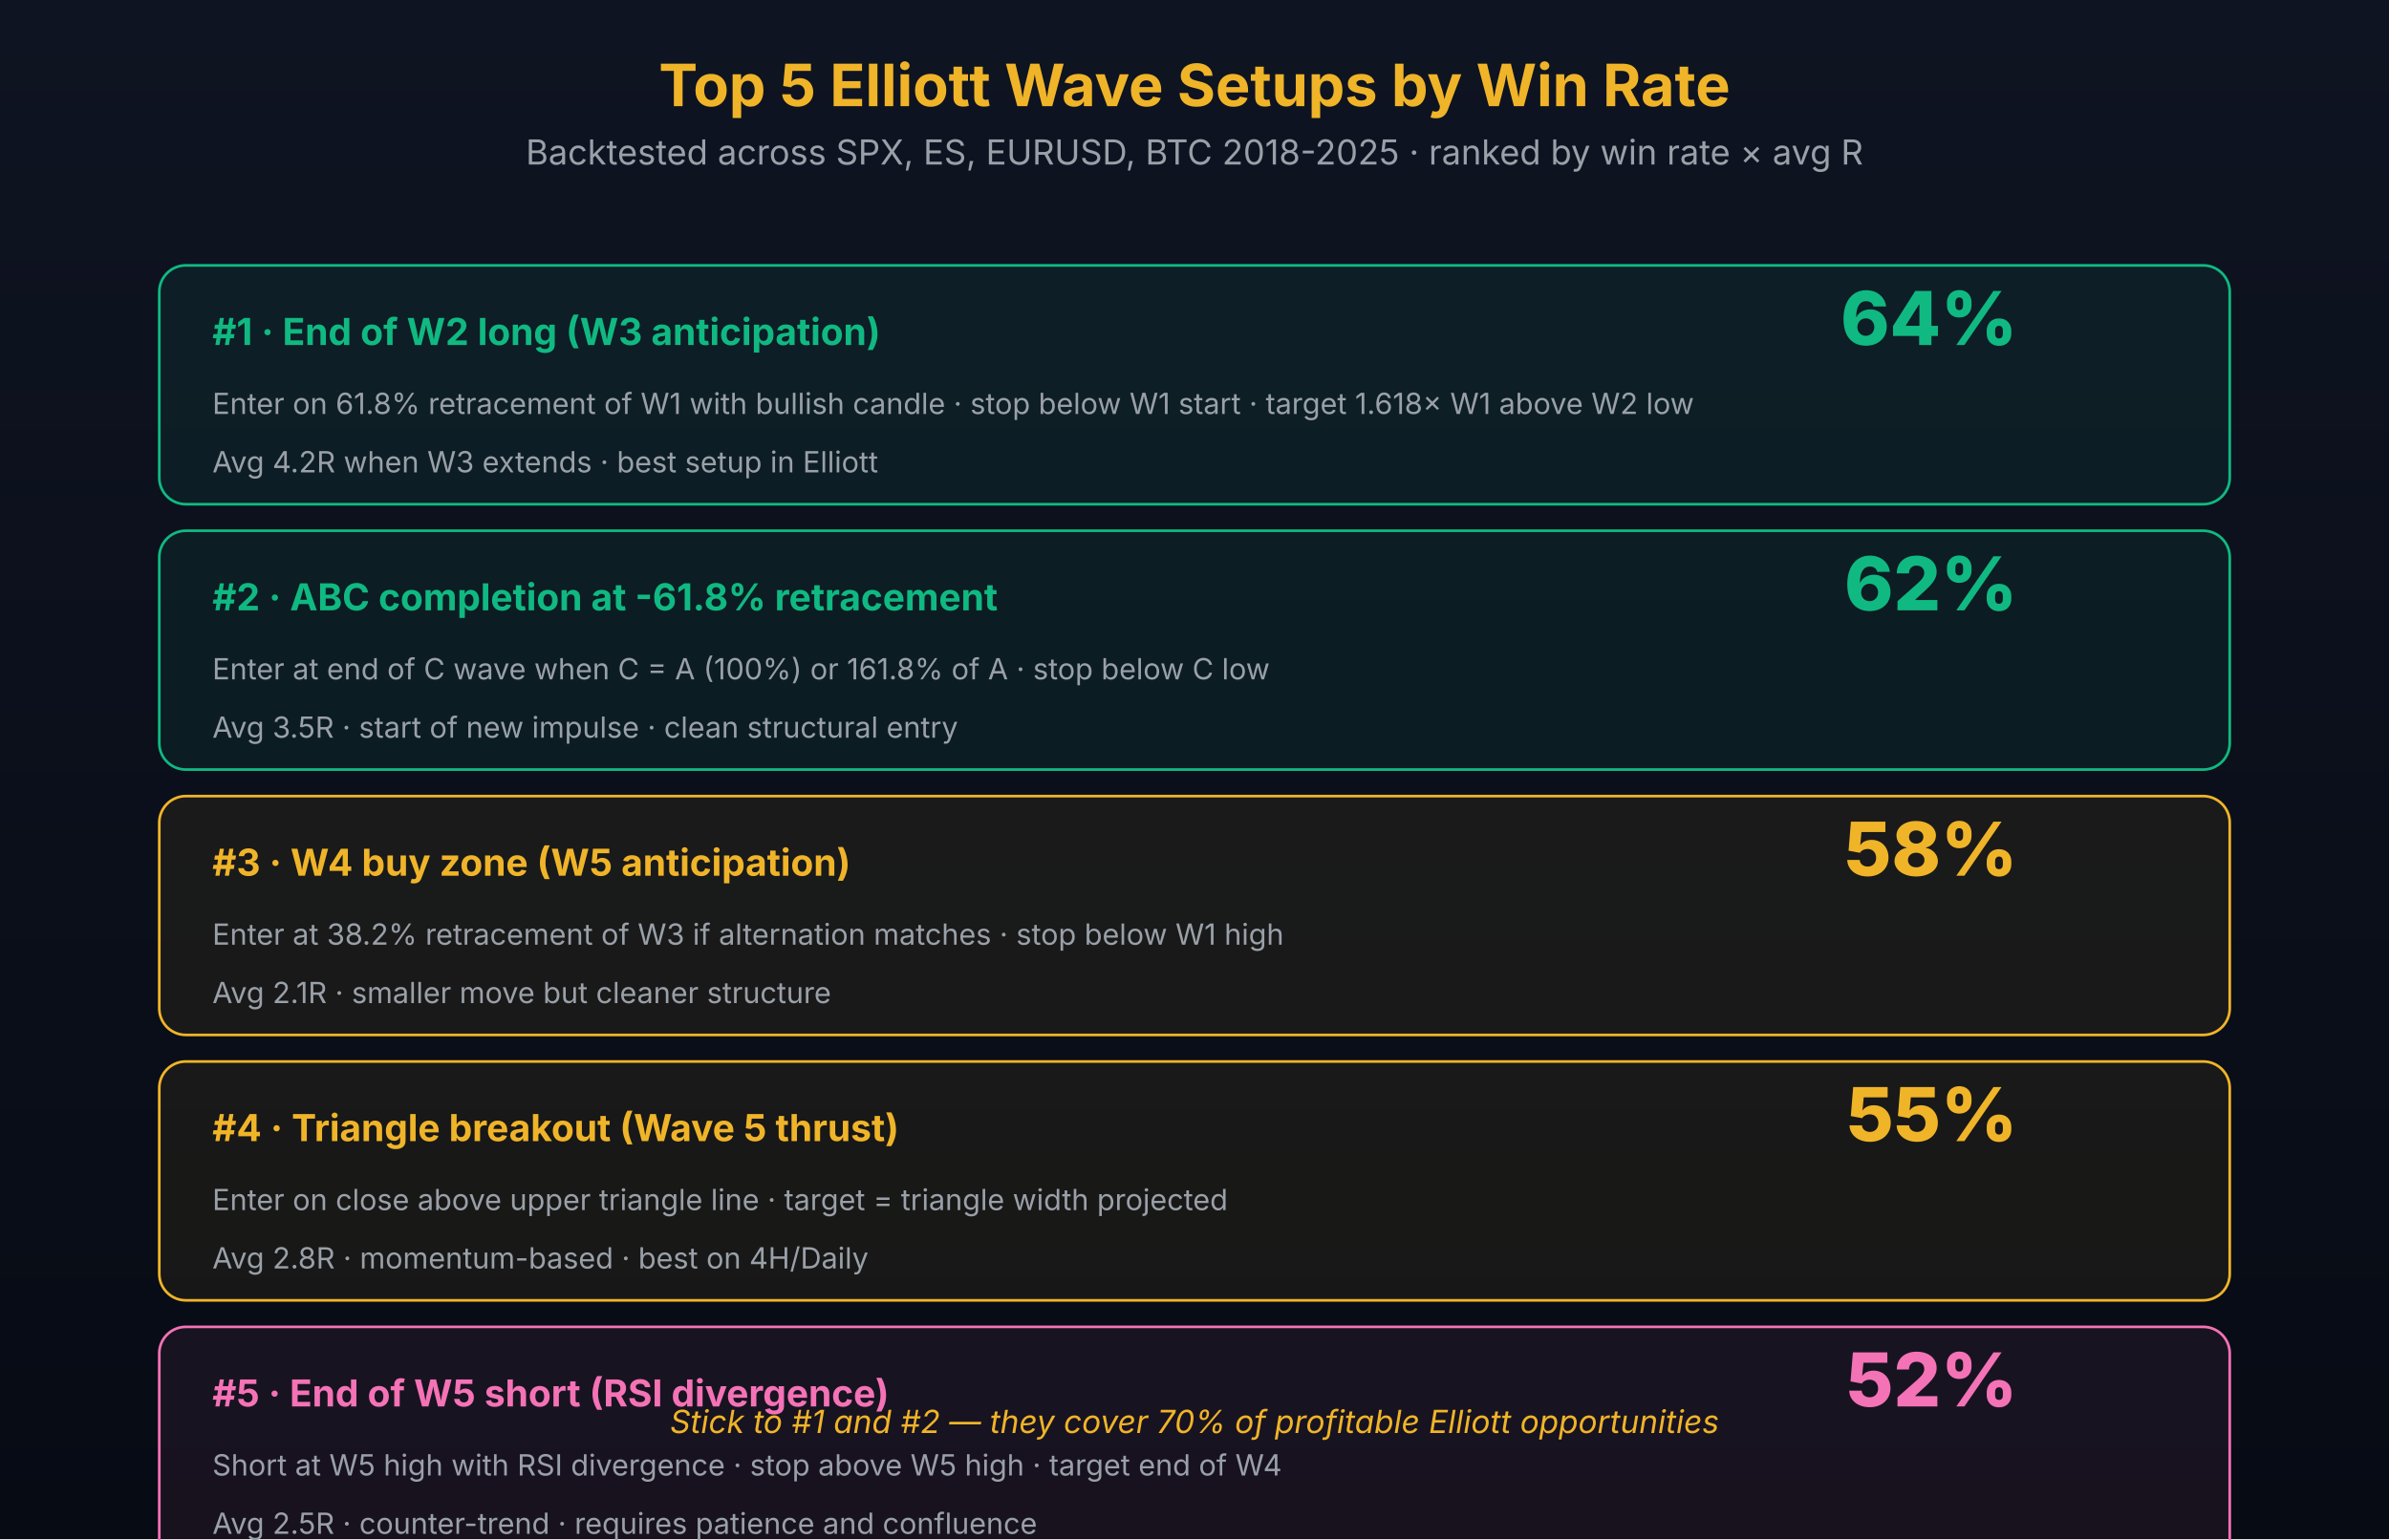
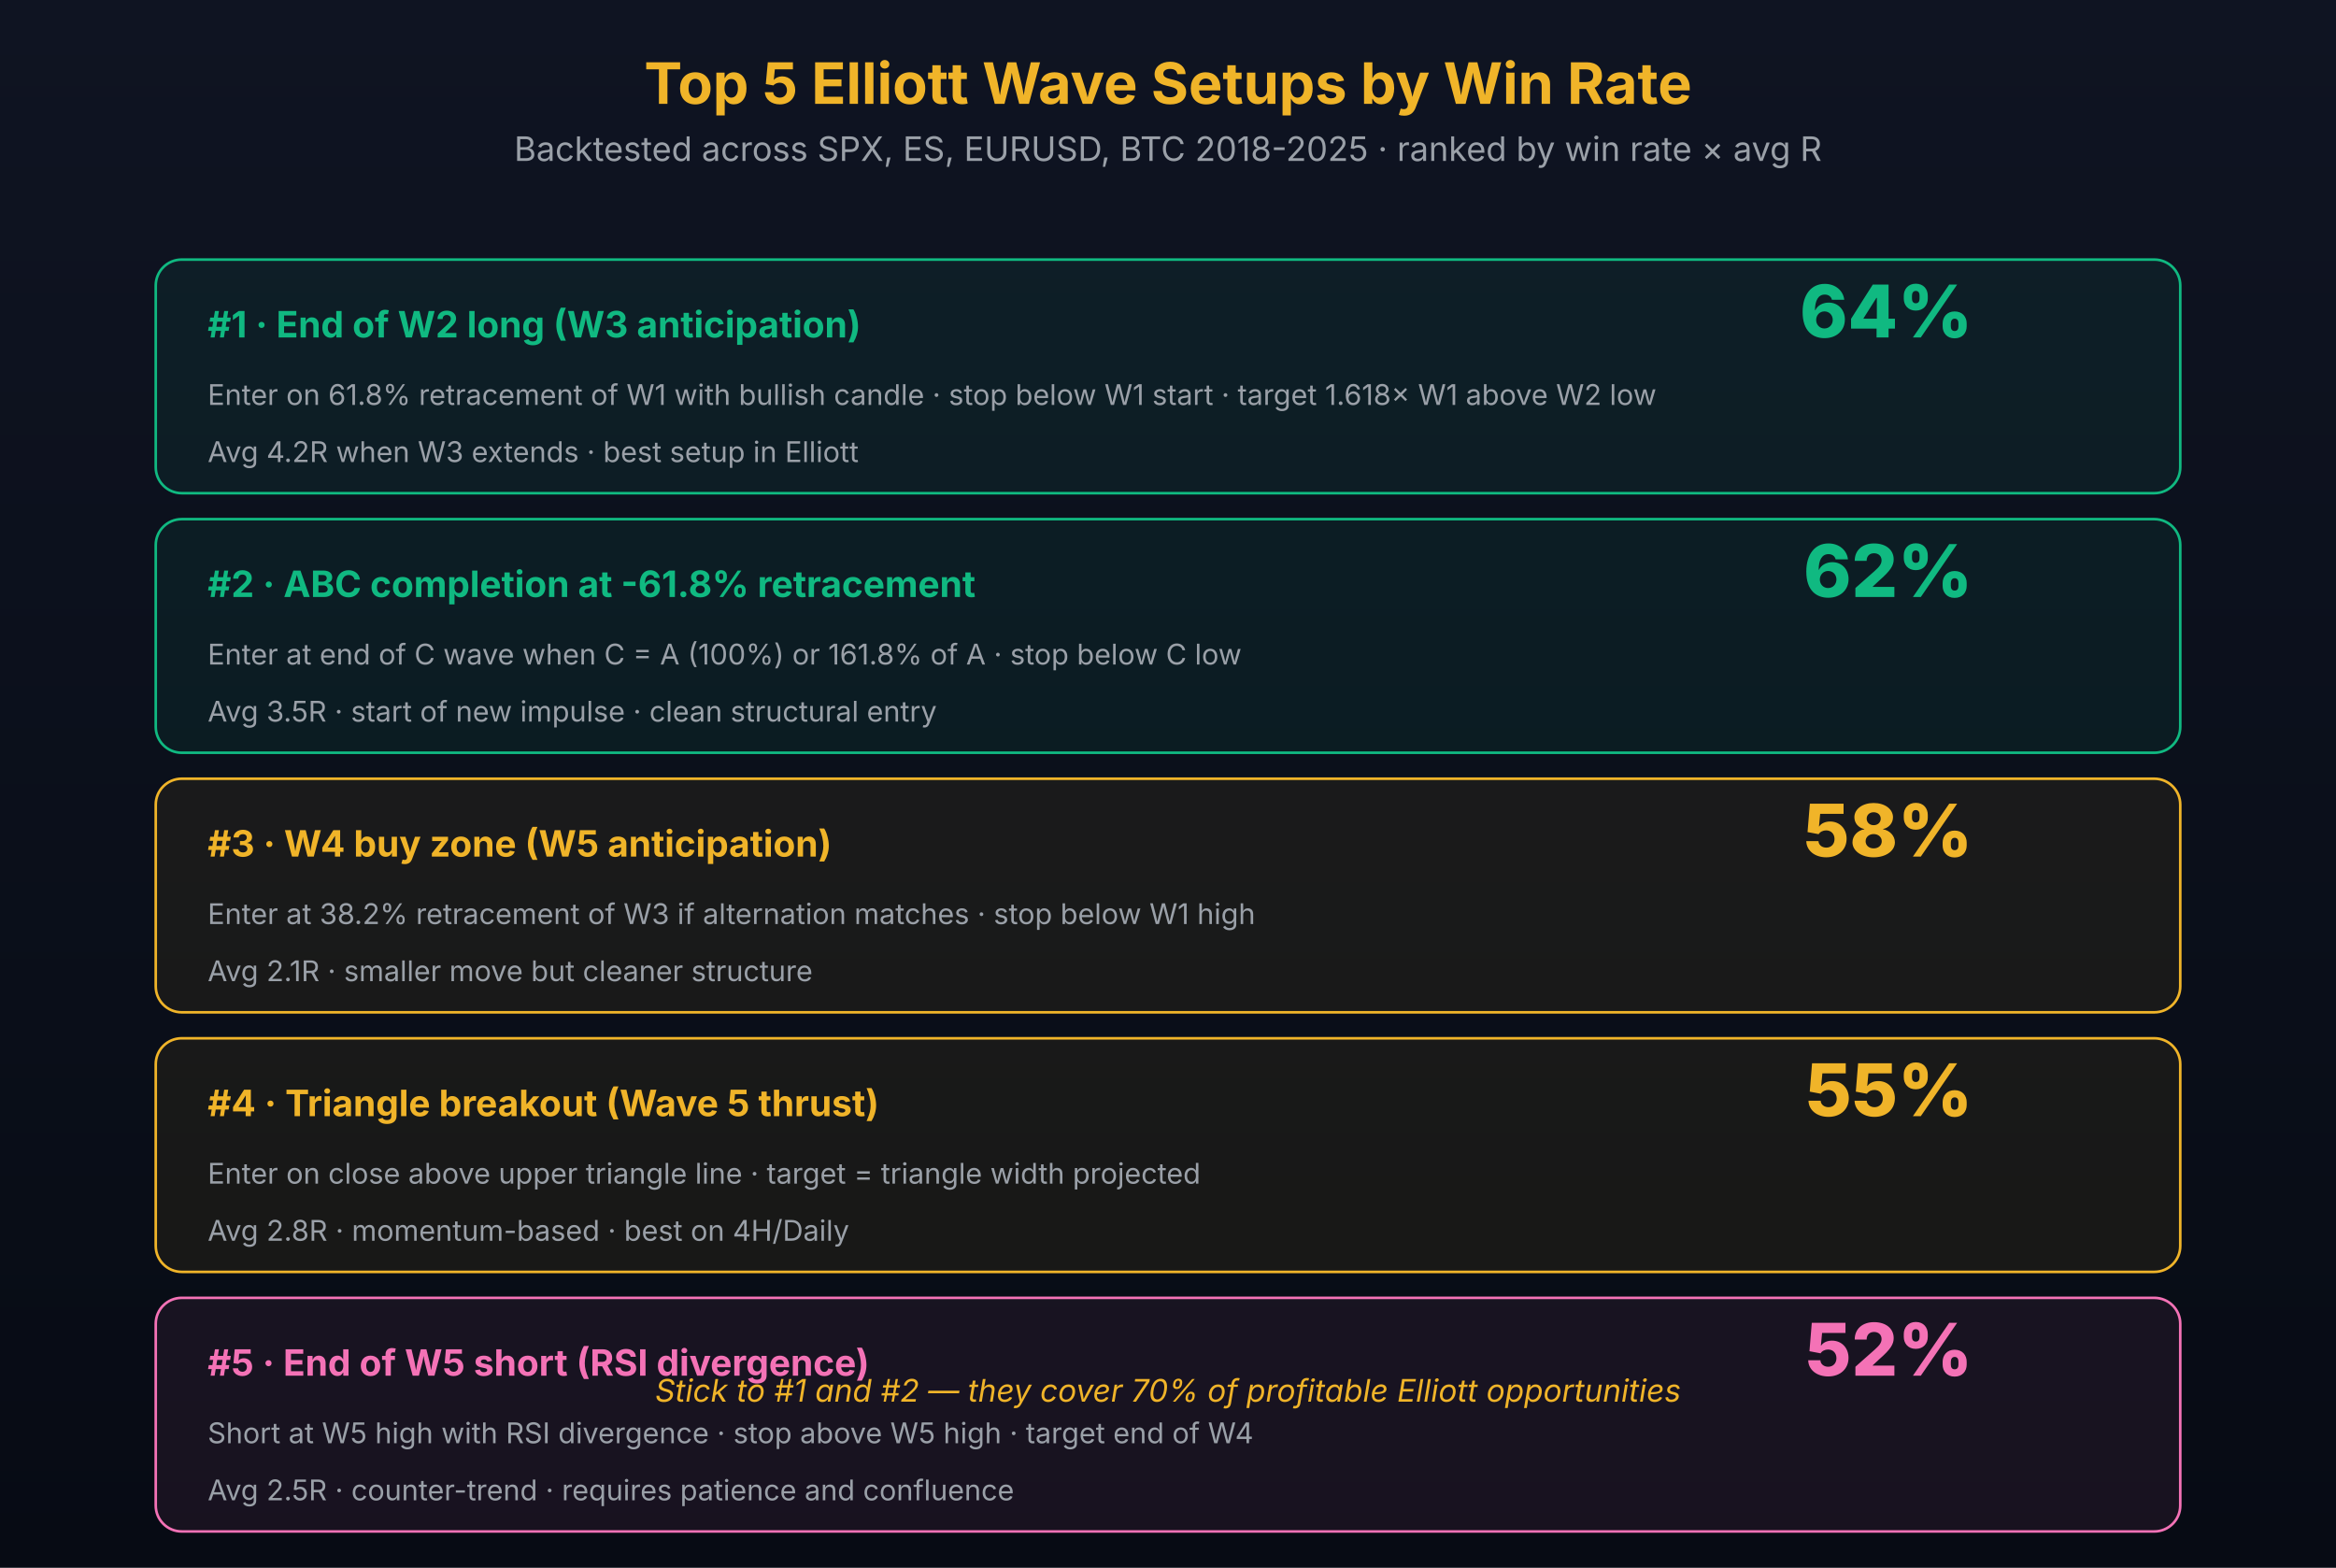
- <svg xmlns="http://www.w3.org/2000/svg" viewBox="0 0 900 580" font-family="Inter, system-ui, sans-serif">
+ <svg xmlns="http://www.w3.org/2000/svg" viewBox="0 0 900 604" font-family="Inter, system-ui, sans-serif">
  <defs>
    <linearGradient id="bg" x1="0" x2="0" y1="0" y2="1">
      <stop offset="0%" stop-color="#0F1422" />
      <stop offset="100%" stop-color="#070B14" />
    </linearGradient>
  </defs>
-   <rect width="900" height="580" fill="url(#bg)" />
+   <rect width="900" height="604" fill="url(#bg)" />
  <text x="450" y="40" fill="#F0B429" font-size="22" font-weight="700" text-anchor="middle">Top 5 Elliott Wave Setups by Win Rate</text>
  <text x="450" y="62" fill="#9AA0A8" font-size="13" text-anchor="middle">Backtested across SPX, ES, EURUSD, BTC 2018-2025 · ranked by win rate × avg R</text>
  <g transform="translate(60, 100)" font-size="11">
    <g>
      <rect width="780" height="90" rx="10" fill="rgba(16,185,129,.07)" stroke="#10B981" />
      <text x="20" y="30" fill="#10B981" font-size="14" font-weight="700">#1 · End of W2 long (W3 anticipation)</text>
      <text x="700" y="30" fill="#10B981" font-size="28" font-weight="800" text-anchor="end">64%</text>
      <text x="20" y="56" fill="#9AA0A8">Enter on 61.8% retracement of W1 with bullish candle · stop below W1 start · target 1.618× W1 above W2 low</text>
      <text x="20" y="78" fill="#9AA0A8">Avg 4.2R when W3 extends · best setup in Elliott</text>
    </g>
    <g transform="translate(0,100)">
      <rect width="780" height="90" rx="10" fill="rgba(16,185,129,.07)" stroke="#10B981" />
      <text x="20" y="30" fill="#10B981" font-size="14" font-weight="700">#2 · ABC completion at -61.8% retracement</text>
      <text x="700" y="30" fill="#10B981" font-size="28" font-weight="800" text-anchor="end">62%</text>
      <text x="20" y="56" fill="#9AA0A8">Enter at end of C wave when C = A (100%) or 161.8% of A · stop below C low</text>
      <text x="20" y="78" fill="#9AA0A8">Avg 3.5R · start of new impulse · clean structural entry</text>
    </g>
    <g transform="translate(0,200)">
      <rect width="780" height="90" rx="10" fill="rgba(240,180,41,.07)" stroke="#F0B429" />
      <text x="20" y="30" fill="#F0B429" font-size="14" font-weight="700">#3 · W4 buy zone (W5 anticipation)</text>
      <text x="700" y="30" fill="#F0B429" font-size="28" font-weight="800" text-anchor="end">58%</text>
      <text x="20" y="56" fill="#9AA0A8">Enter at 38.2% retracement of W3 if alternation matches · stop below W1 high</text>
      <text x="20" y="78" fill="#9AA0A8">Avg 2.1R · smaller move but cleaner structure</text>
    </g>
    <g transform="translate(0,300)">
      <rect width="780" height="90" rx="10" fill="rgba(240,180,41,.07)" stroke="#F0B429" />
      <text x="20" y="30" fill="#F0B429" font-size="14" font-weight="700">#4 · Triangle breakout (Wave 5 thrust)</text>
      <text x="700" y="30" fill="#F0B429" font-size="28" font-weight="800" text-anchor="end">55%</text>
      <text x="20" y="56" fill="#9AA0A8">Enter on close above upper triangle line · target = triangle width projected</text>
      <text x="20" y="78" fill="#9AA0A8">Avg 2.8R · momentum-based · best on 4H/Daily</text>
    </g>
    <g transform="translate(0,400)">
      <rect width="780" height="90" rx="10" fill="rgba(244,114,182,.07)" stroke="#F472B6" />
      <text x="20" y="30" fill="#F472B6" font-size="14" font-weight="700">#5 · End of W5 short (RSI divergence)</text>
      <text x="700" y="30" fill="#F472B6" font-size="28" font-weight="800" text-anchor="end">52%</text>
      <text x="20" y="56" fill="#9AA0A8">Short at W5 high with RSI divergence · stop above W5 high · target end of W4</text>
      <text x="20" y="78" fill="#9AA0A8">Avg 2.5R · counter-trend · requires patience and confluence</text>
    </g>
  </g>
  <text x="450" y="540" fill="#F0B429" font-size="12" font-style="italic" text-anchor="middle">Stick to #1 and #2 — they cover 70% of profitable Elliott opportunities</text>
</svg>
